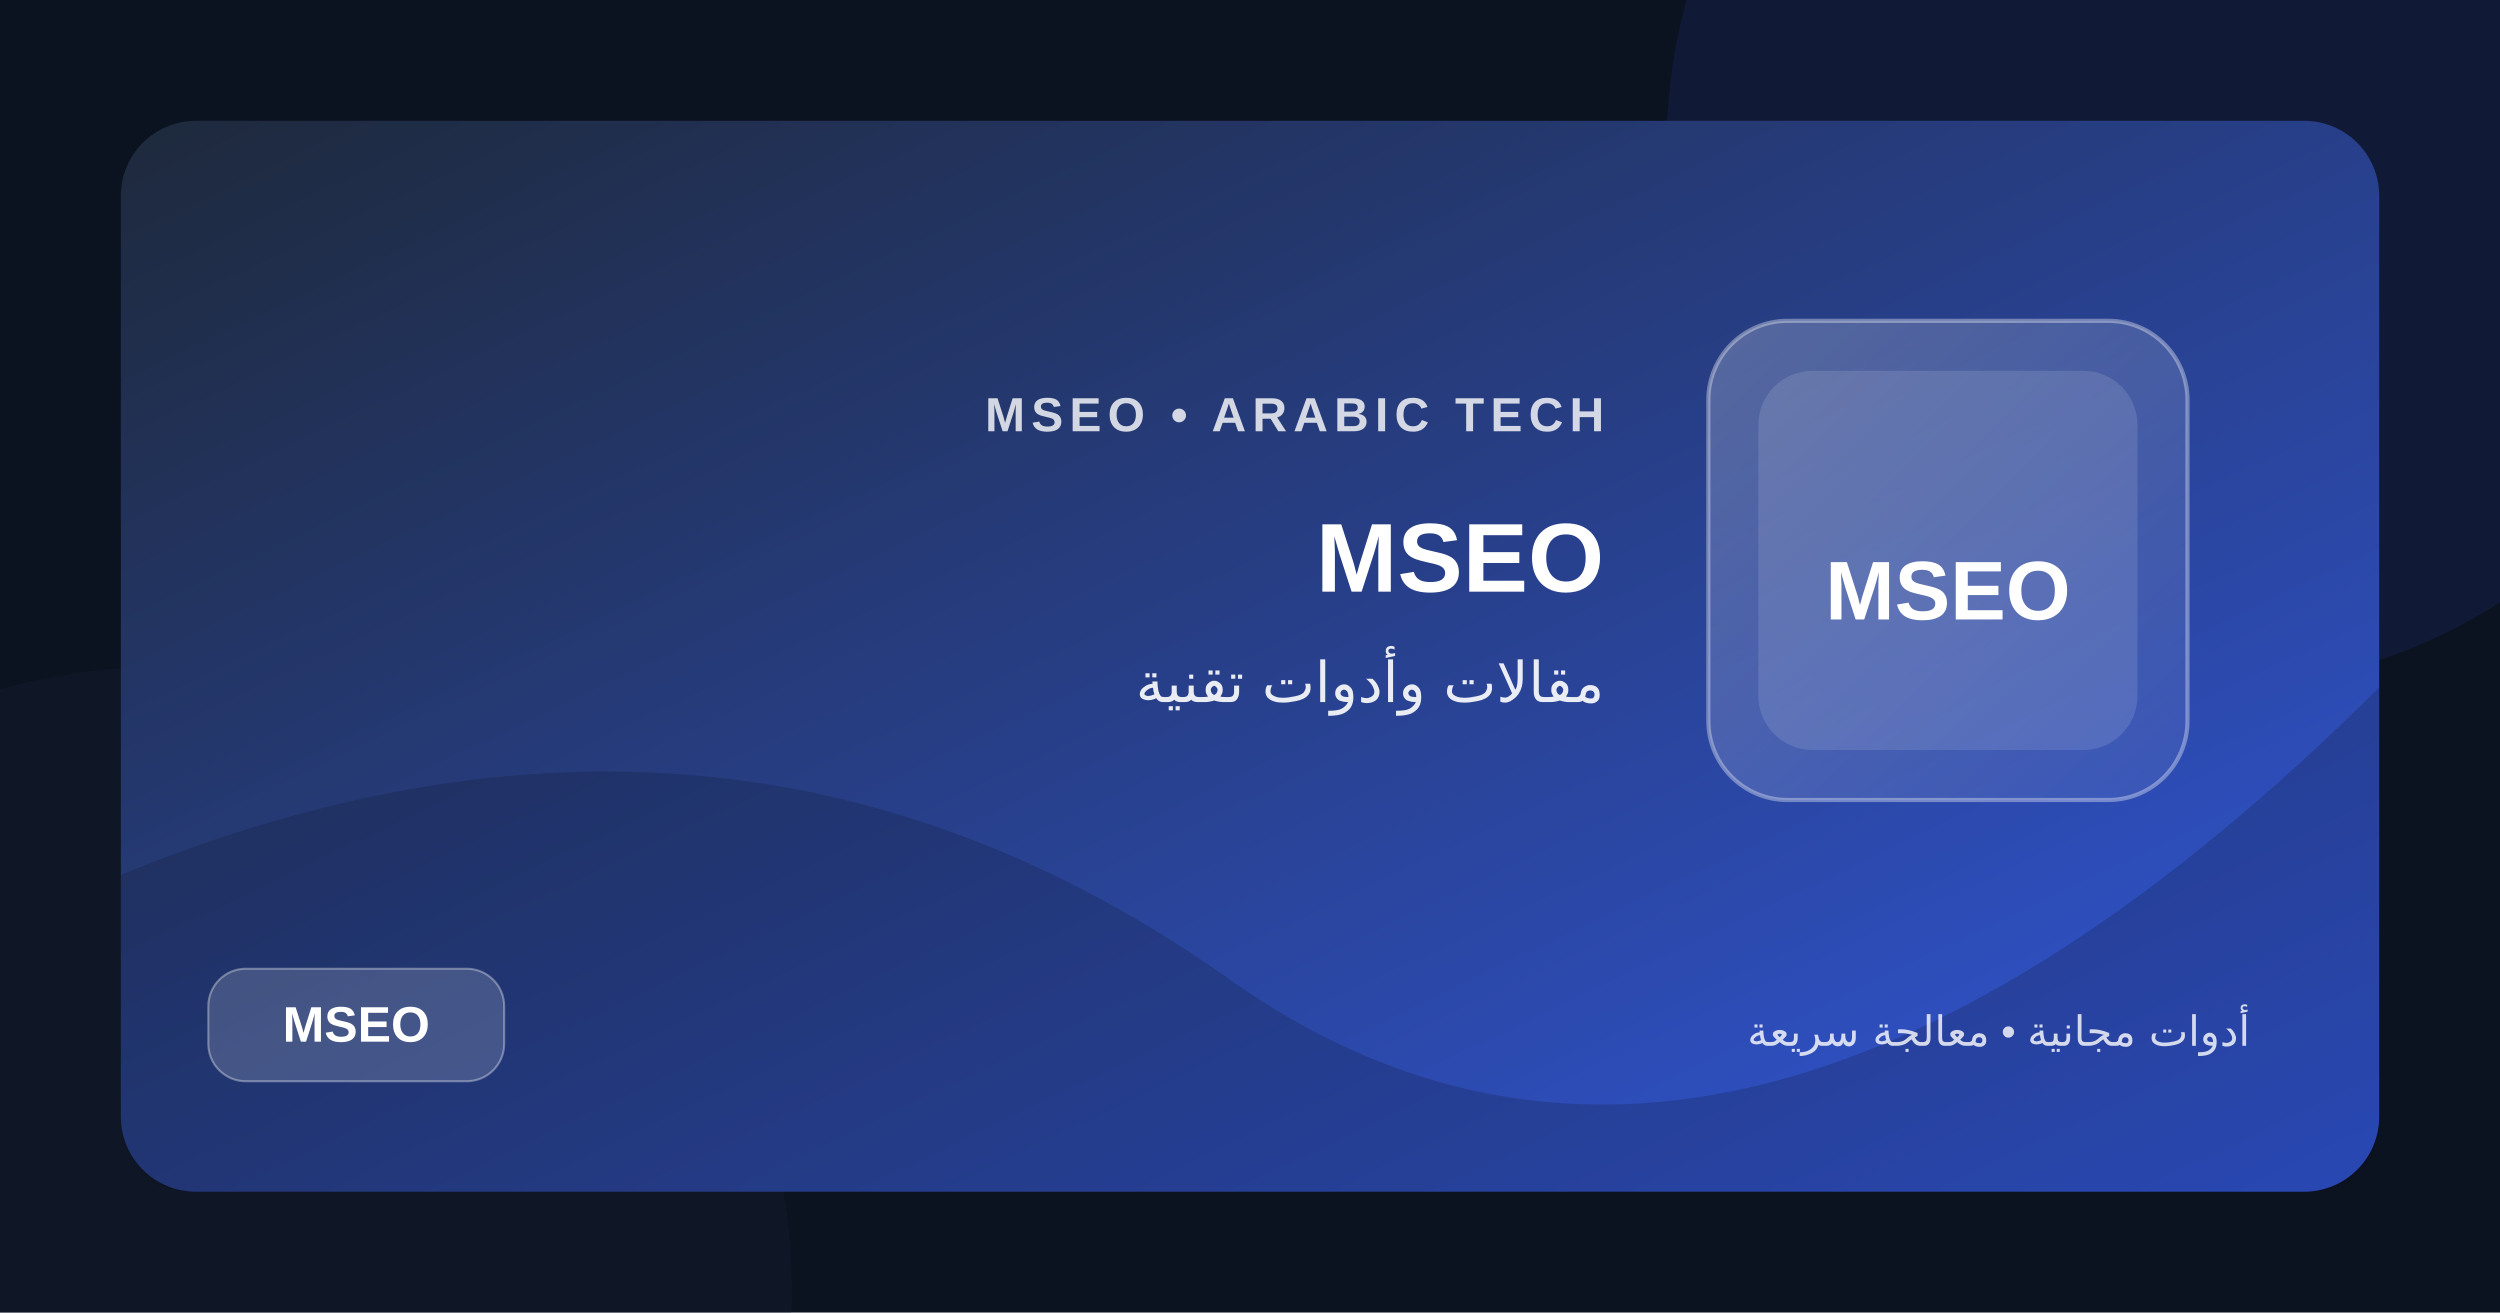
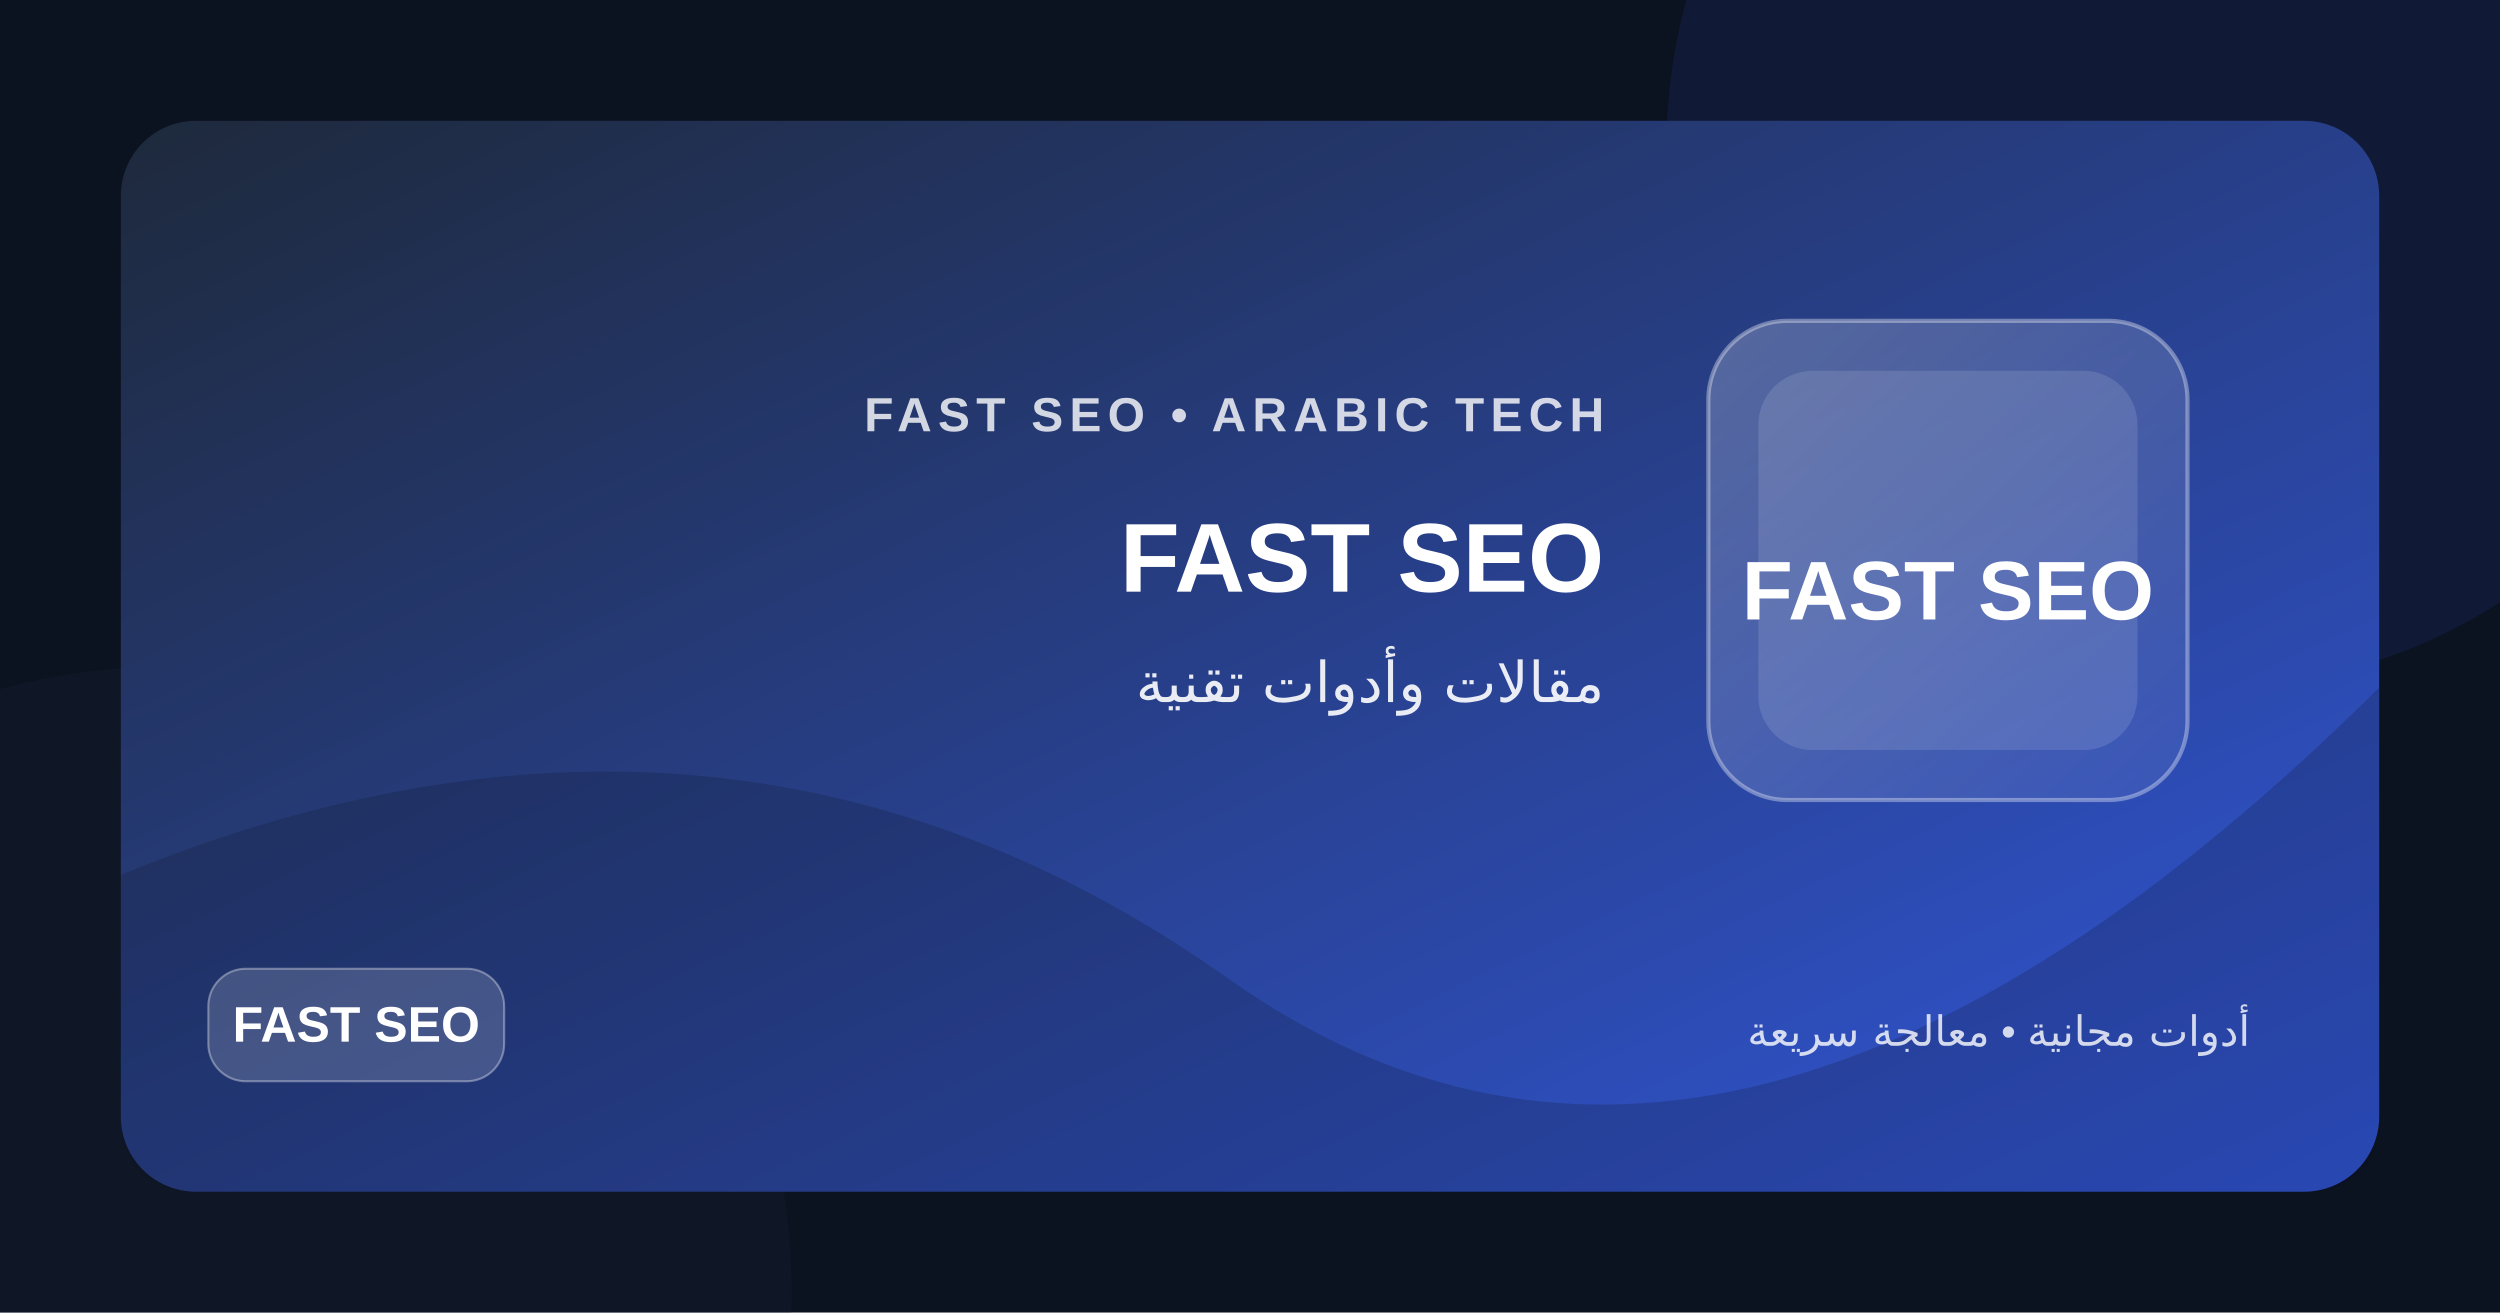
<svg xmlns="http://www.w3.org/2000/svg" width="1200" height="630" viewBox="0 0 1200 630" role="img" aria-labelledby="title desc">
  <defs>
    <linearGradient id="bg" x1="0" y1="0" x2="1" y2="1">
      <stop offset="0" stop-color="#1e293b" />
      <stop offset="1" stop-color="#3156d9" />
    </linearGradient>
    <linearGradient id="panel" x1="0" y1="0" x2="1" y2="1">
      <stop offset="0" stop-color="#ffffff" stop-opacity=".22" />
      <stop offset="1" stop-color="#ffffff" stop-opacity=".06" />
    </linearGradient>
  </defs>
  <rect width="1200" height="630" fill="#0b1220" />
  <circle cx="1060" cy="70" r="260" fill="#3156d9" opacity=".12" />
  <circle cx="80" cy="620" r="300" fill="#1e293b" opacity=".2" />
  <rect x="58" y="58" width="1084" height="514" rx="36" fill="url(#bg)" />
  <path d="M58 420 Q350 300 590 470 T1142 330 V536 Q1142 572 1106 572 H94 Q58 572 58 536Z" fill="#08111f" opacity=".2" />
  <rect x="820" y="154" width="230" height="230" rx="38" fill="url(#panel)" stroke="#fff" stroke-opacity=".35" stroke-width="2" />
  <rect x="844" y="178" width="182" height="182" rx="26" fill="#fff" fill-opacity=".12" />
-   <text x="935" y="286" text-anchor="middle" dominant-baseline="middle" font-family="Cairo,Arial,sans-serif" font-size="40" font-weight="800" fill="#fff">MSEO</text>
-   <text x="770" y="207" text-anchor="end" font-family="Cairo,Arial,sans-serif" font-size="23" font-weight="700" letter-spacing="3" fill="#fff" opacity=".8">MSEO • ARABIC TECH</text>
-   <text x="770" y="284" text-anchor="end" font-family="Cairo,Arial,sans-serif" font-size="47" font-weight="800" fill="#fff">MSEO</text>
+   <text x="935" y="286" text-anchor="middle" dominant-baseline="middle" font-family="Cairo,Arial,sans-serif" font-size="40" font-weight="800" fill="#fff">FAST SEO</text>
+   <text x="770" y="207" text-anchor="end" font-family="Cairo,Arial,sans-serif" font-size="23" font-weight="700" letter-spacing="3" fill="#fff" opacity=".8">FAST SEO • ARABIC TECH</text>
+   <text x="770" y="284" text-anchor="end" font-family="Cairo,Arial,sans-serif" font-size="47" font-weight="800" fill="#fff">FAST SEO</text>
  <text x="770" y="337" text-anchor="end" font-family="Cairo,Arial,sans-serif" font-size="27" font-weight="500" fill="#fff" opacity=".9">مقالات وأدوات تقنية</text>
  <rect x="100" y="465" width="142" height="54" rx="18" fill="#fff" fill-opacity=".16" stroke="#fff" stroke-opacity=".35" />
-   <text x="171" y="500" text-anchor="middle" font-family="Arial,sans-serif" font-size="24" font-weight="800" fill="#fff">MSEO</text>
+   <text x="171" y="500" text-anchor="middle" font-family="Arial,sans-serif" font-size="24" font-weight="800" fill="#fff">FAST SEO</text>
  <text x="1080" y="502" text-anchor="end" font-family="Cairo,Arial,sans-serif" font-size="20" fill="#fff" opacity=".8">أدوات مجانية • معالجة سريعة</text>
</svg>
